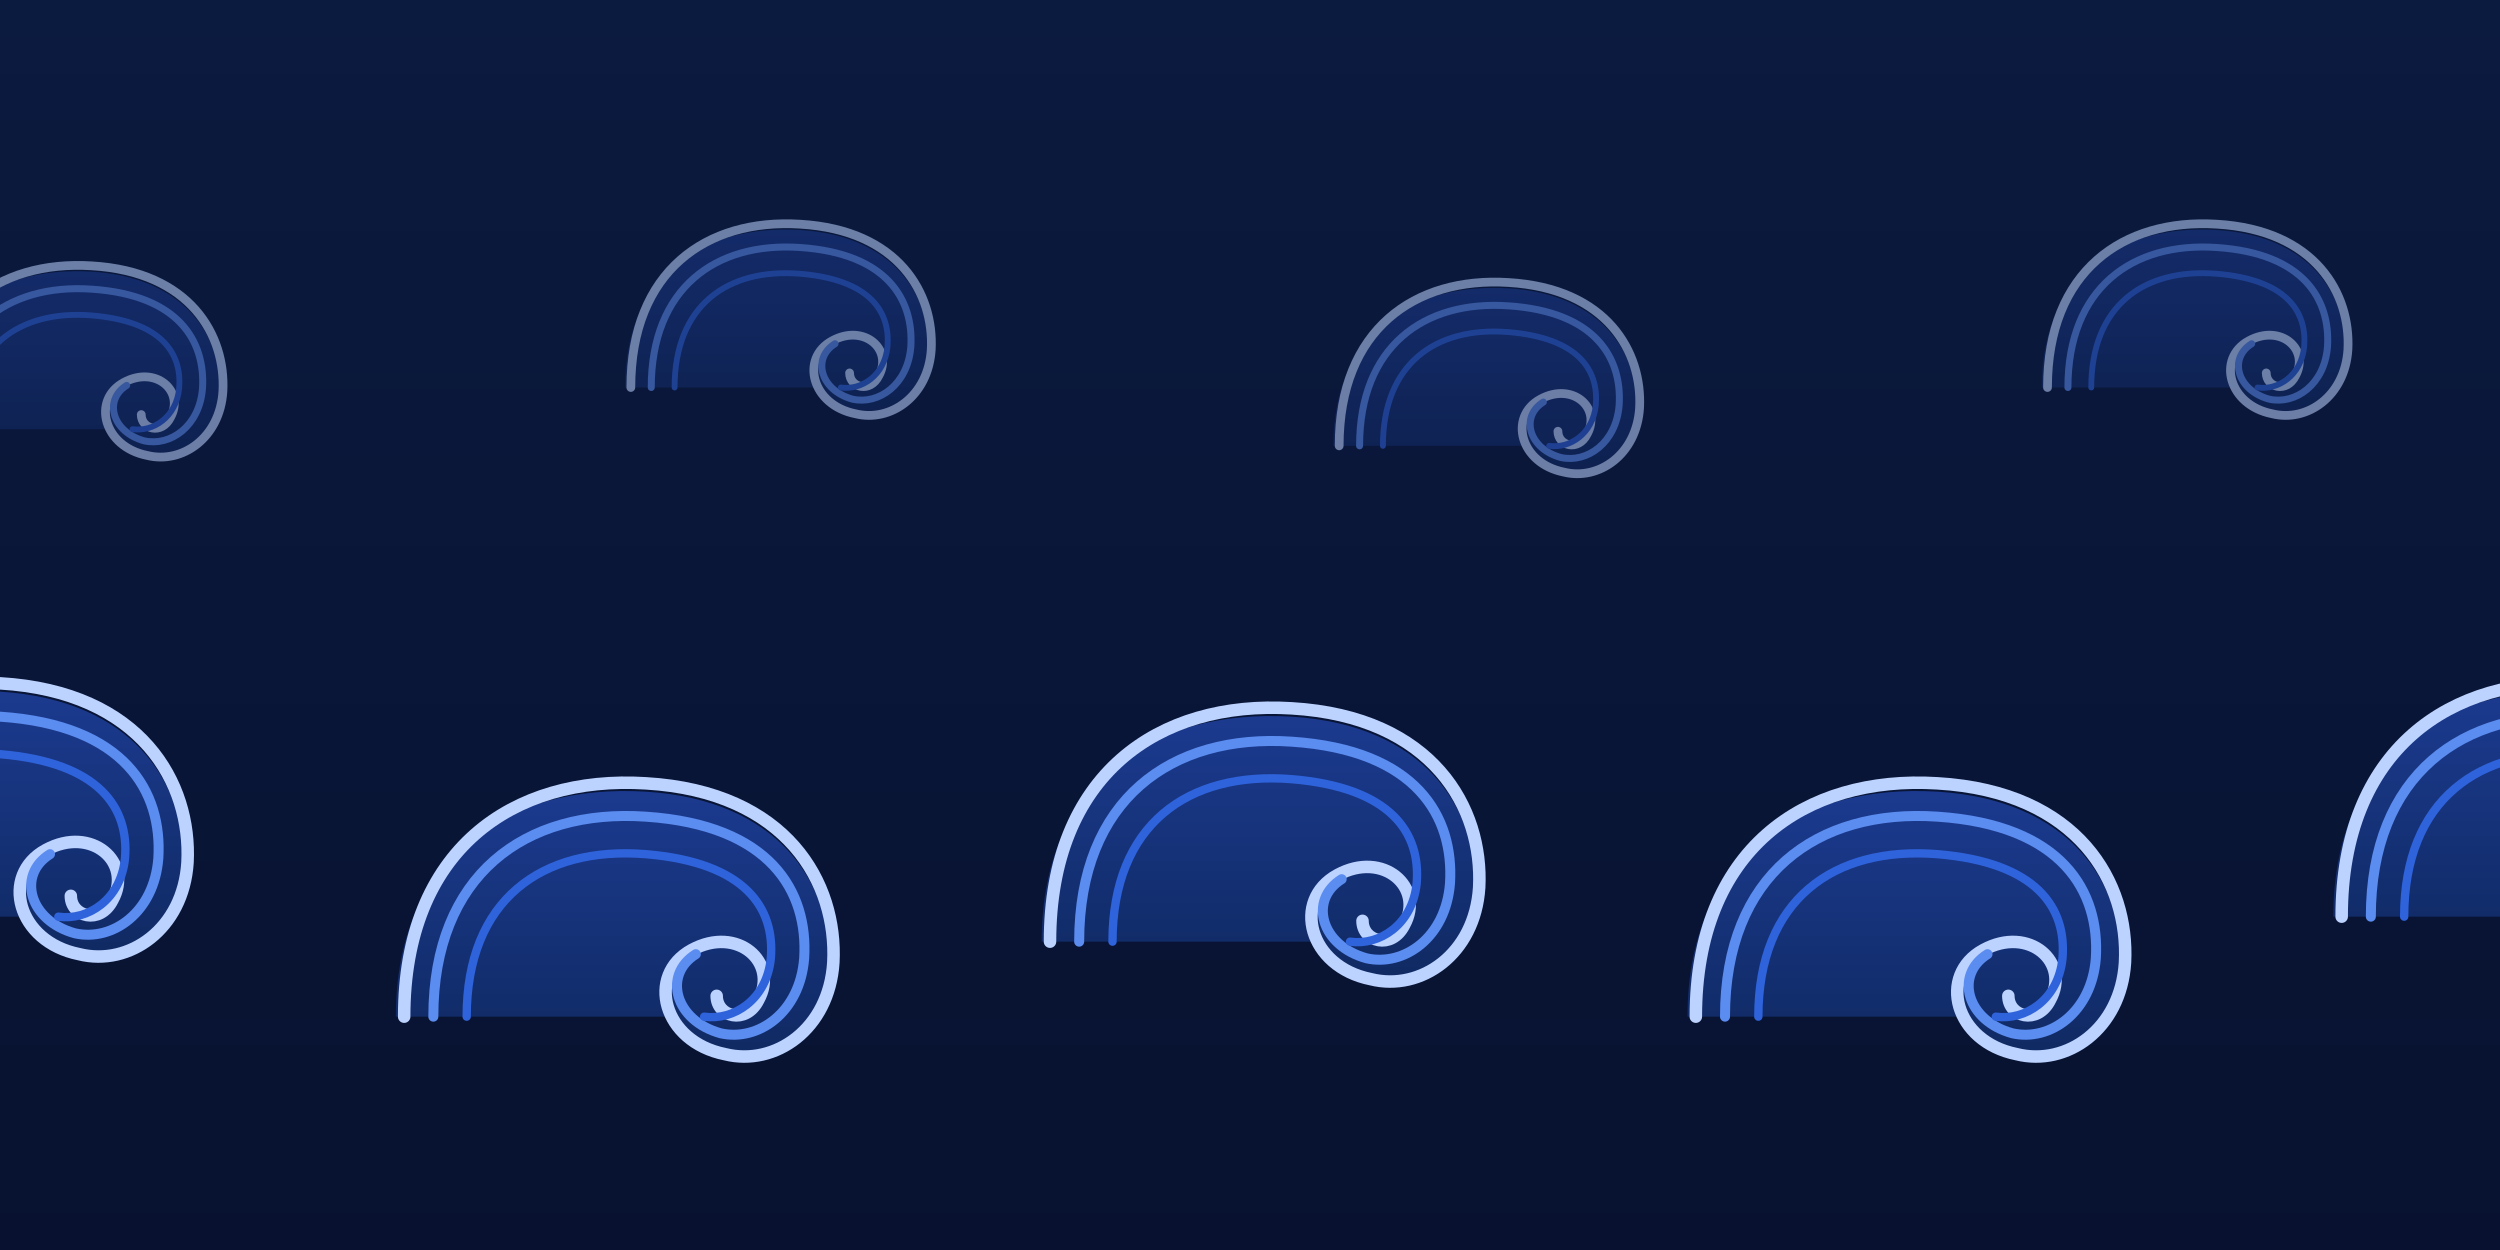
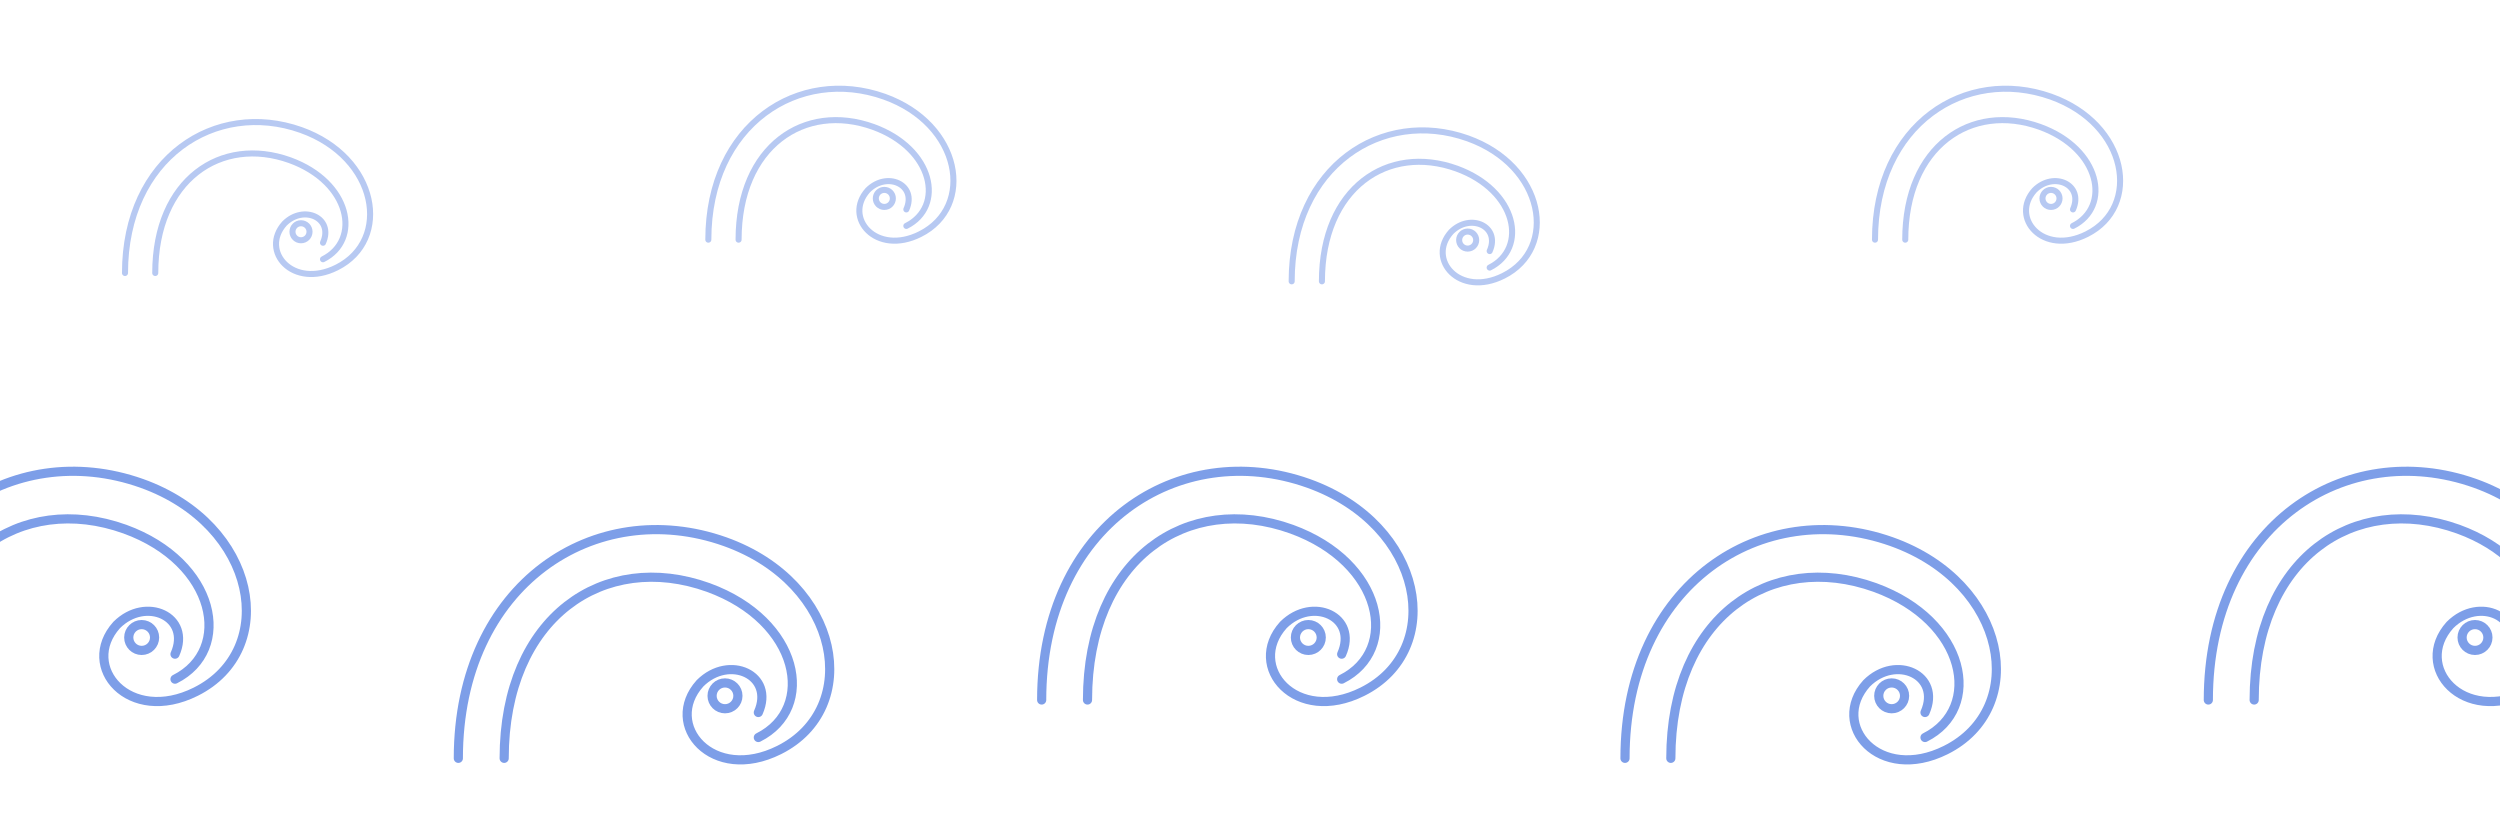
- <svg xmlns="http://www.w3.org/2000/svg" viewBox="0 0 600 300" preserveAspectRatio="xMidYMid slice" role="img" aria-label="Mega Mendung cloud motif">
+ <svg xmlns="http://www.w3.org/2000/svg" viewBox="0 0 600 200" fill="none" role="img" aria-label="Mega Mendung cloud line motif">
  <defs>
-     <linearGradient id="sky" x1="0" y1="0" x2="0" y2="1">
-       <stop offset="0" stop-color="#0b1a3f" />
-       <stop offset="1" stop-color="#081230" />
-     </linearGradient>
-     <linearGradient id="body" x1="0" y1="0" x2="0" y2="1">
-       <stop offset="0" stop-color="#1b3a8f" />
-       <stop offset="1" stop-color="#102a63" />
-     </linearGradient>
-     <linearGradient id="body2" x1="0" y1="0" x2="0" y2="1">
-       <stop offset="0" stop-color="#2249b5" />
-       <stop offset="1" stop-color="#16306e" />
-     </linearGradient>
-     <g id="lobe">
-       <path d="M0,90                C0,52 26,34 60,36                C92,38 104,58 104,76                C104,92 92,100 80,98                C66,96 62,82 72,76                C81,71 90,78 86,86                C83,92 76,90 76,85                L76,90 L0,90 Z" fill="url(#body)" />
-       <g fill="none" stroke-linecap="round" stroke-linejoin="round">
-         <path d="M2,90 C2,50 28,32 60,34 C94,36 106,58 105,77 C104,93 91,102 79,99 C64,96 60,80 71,74 C82,68 92,77 87,86 C84,92 77,90 77,85" stroke="#bcd3ff" stroke-width="3" />
-         <path d="M9,90 C9,56 31,40 60,42 C90,44 99,60 98,76 C97,89 87,96 78,94 C67,91 64,80 72,75" stroke="#5b8cf0" stroke-width="2.4" />
-         <path d="M17,90 C17,62 35,49 60,51 C84,53 91,64 90,76 C89,86 81,91 74,90" stroke="#2f63db" stroke-width="2" />
-       </g>
+     <g id="scroll" fill="none" stroke="#6f93e6" stroke-width="2.2" stroke-linecap="round" stroke-linejoin="round">
+       <path d="M0 72 C0 30 33 9 64 20 C92 30 97 60 77 70 C61 78 49 64 58 54 C65 47 76 52 72 61" />
+       <path d="M11 72 C11 38 35 22 60 31 C82 39 86 60 72 67" />
+       <circle cx="64" cy="57" r="3.1" />
    </g>
  </defs>
-   <rect width="600" height="300" fill="url(#sky)" />
-   <g opacity="0.55">
-     <use href="#lobe" transform="translate(-20 40) scale(0.7)" />
-     <use href="#lobe" transform="translate(150 30) scale(0.7)" />
-     <use href="#lobe" transform="translate(320 44) scale(0.7)" />
-     <use href="#lobe" transform="translate(490 30) scale(0.7)" />
-     <use href="#lobe" transform="translate(640 40) scale(0.7)" />
+   <g opacity="0.5">
+     <use href="#scroll" transform="translate(30 18) scale(0.66)" />
+     <use href="#scroll" transform="translate(170 10) scale(0.66)" />
+     <use href="#scroll" transform="translate(310 20) scale(0.66)" />
+     <use href="#scroll" transform="translate(450 10) scale(0.66)" />
  </g>
-   <g transform="translate(0 130)">
-     <use href="#lobe" transform="translate(-60 0)" />
-     <use href="#lobe" transform="translate(95 24)" />
-     <use href="#lobe" transform="translate(250 6)" />
-     <use href="#lobe" transform="translate(405 24)" />
-     <use href="#lobe" transform="translate(560 0)" />
+   <g opacity="0.9">
+     <use href="#scroll" transform="translate(-30 96)" />
+     <use href="#scroll" transform="translate(110 110)" />
+     <use href="#scroll" transform="translate(250 96)" />
+     <use href="#scroll" transform="translate(390 110)" />
+     <use href="#scroll" transform="translate(530 96)" />
  </g>
</svg>
